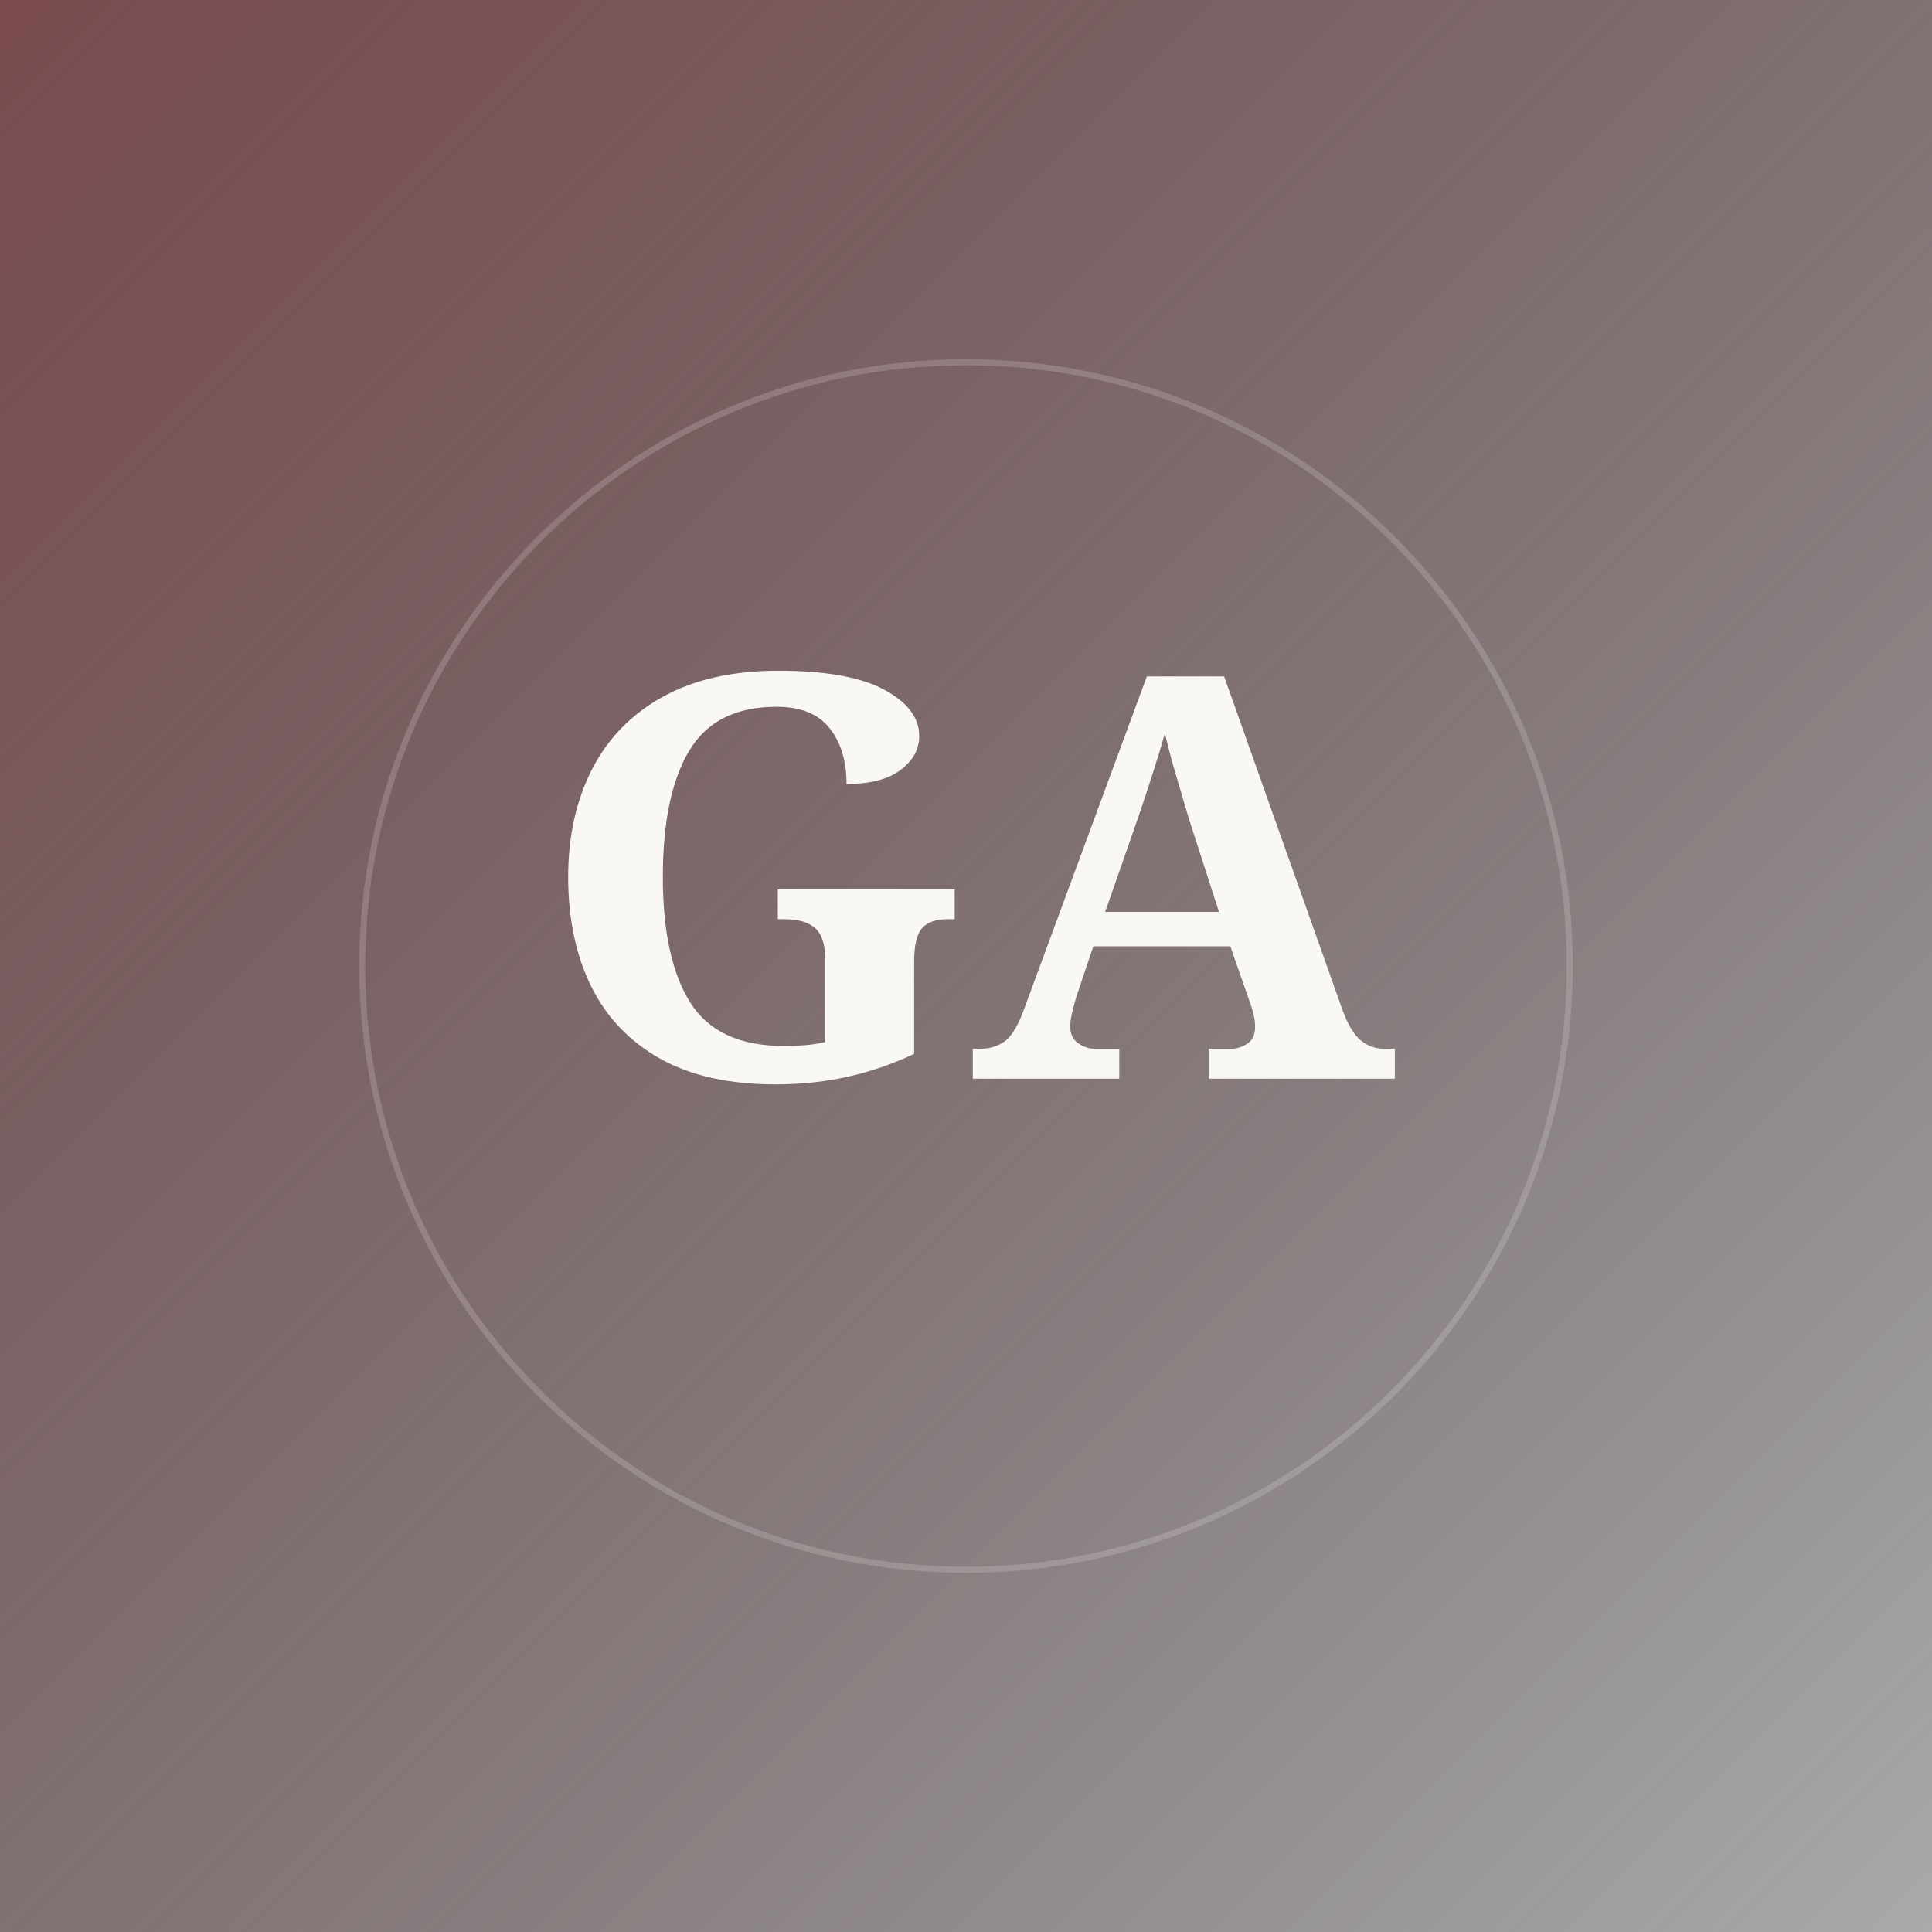
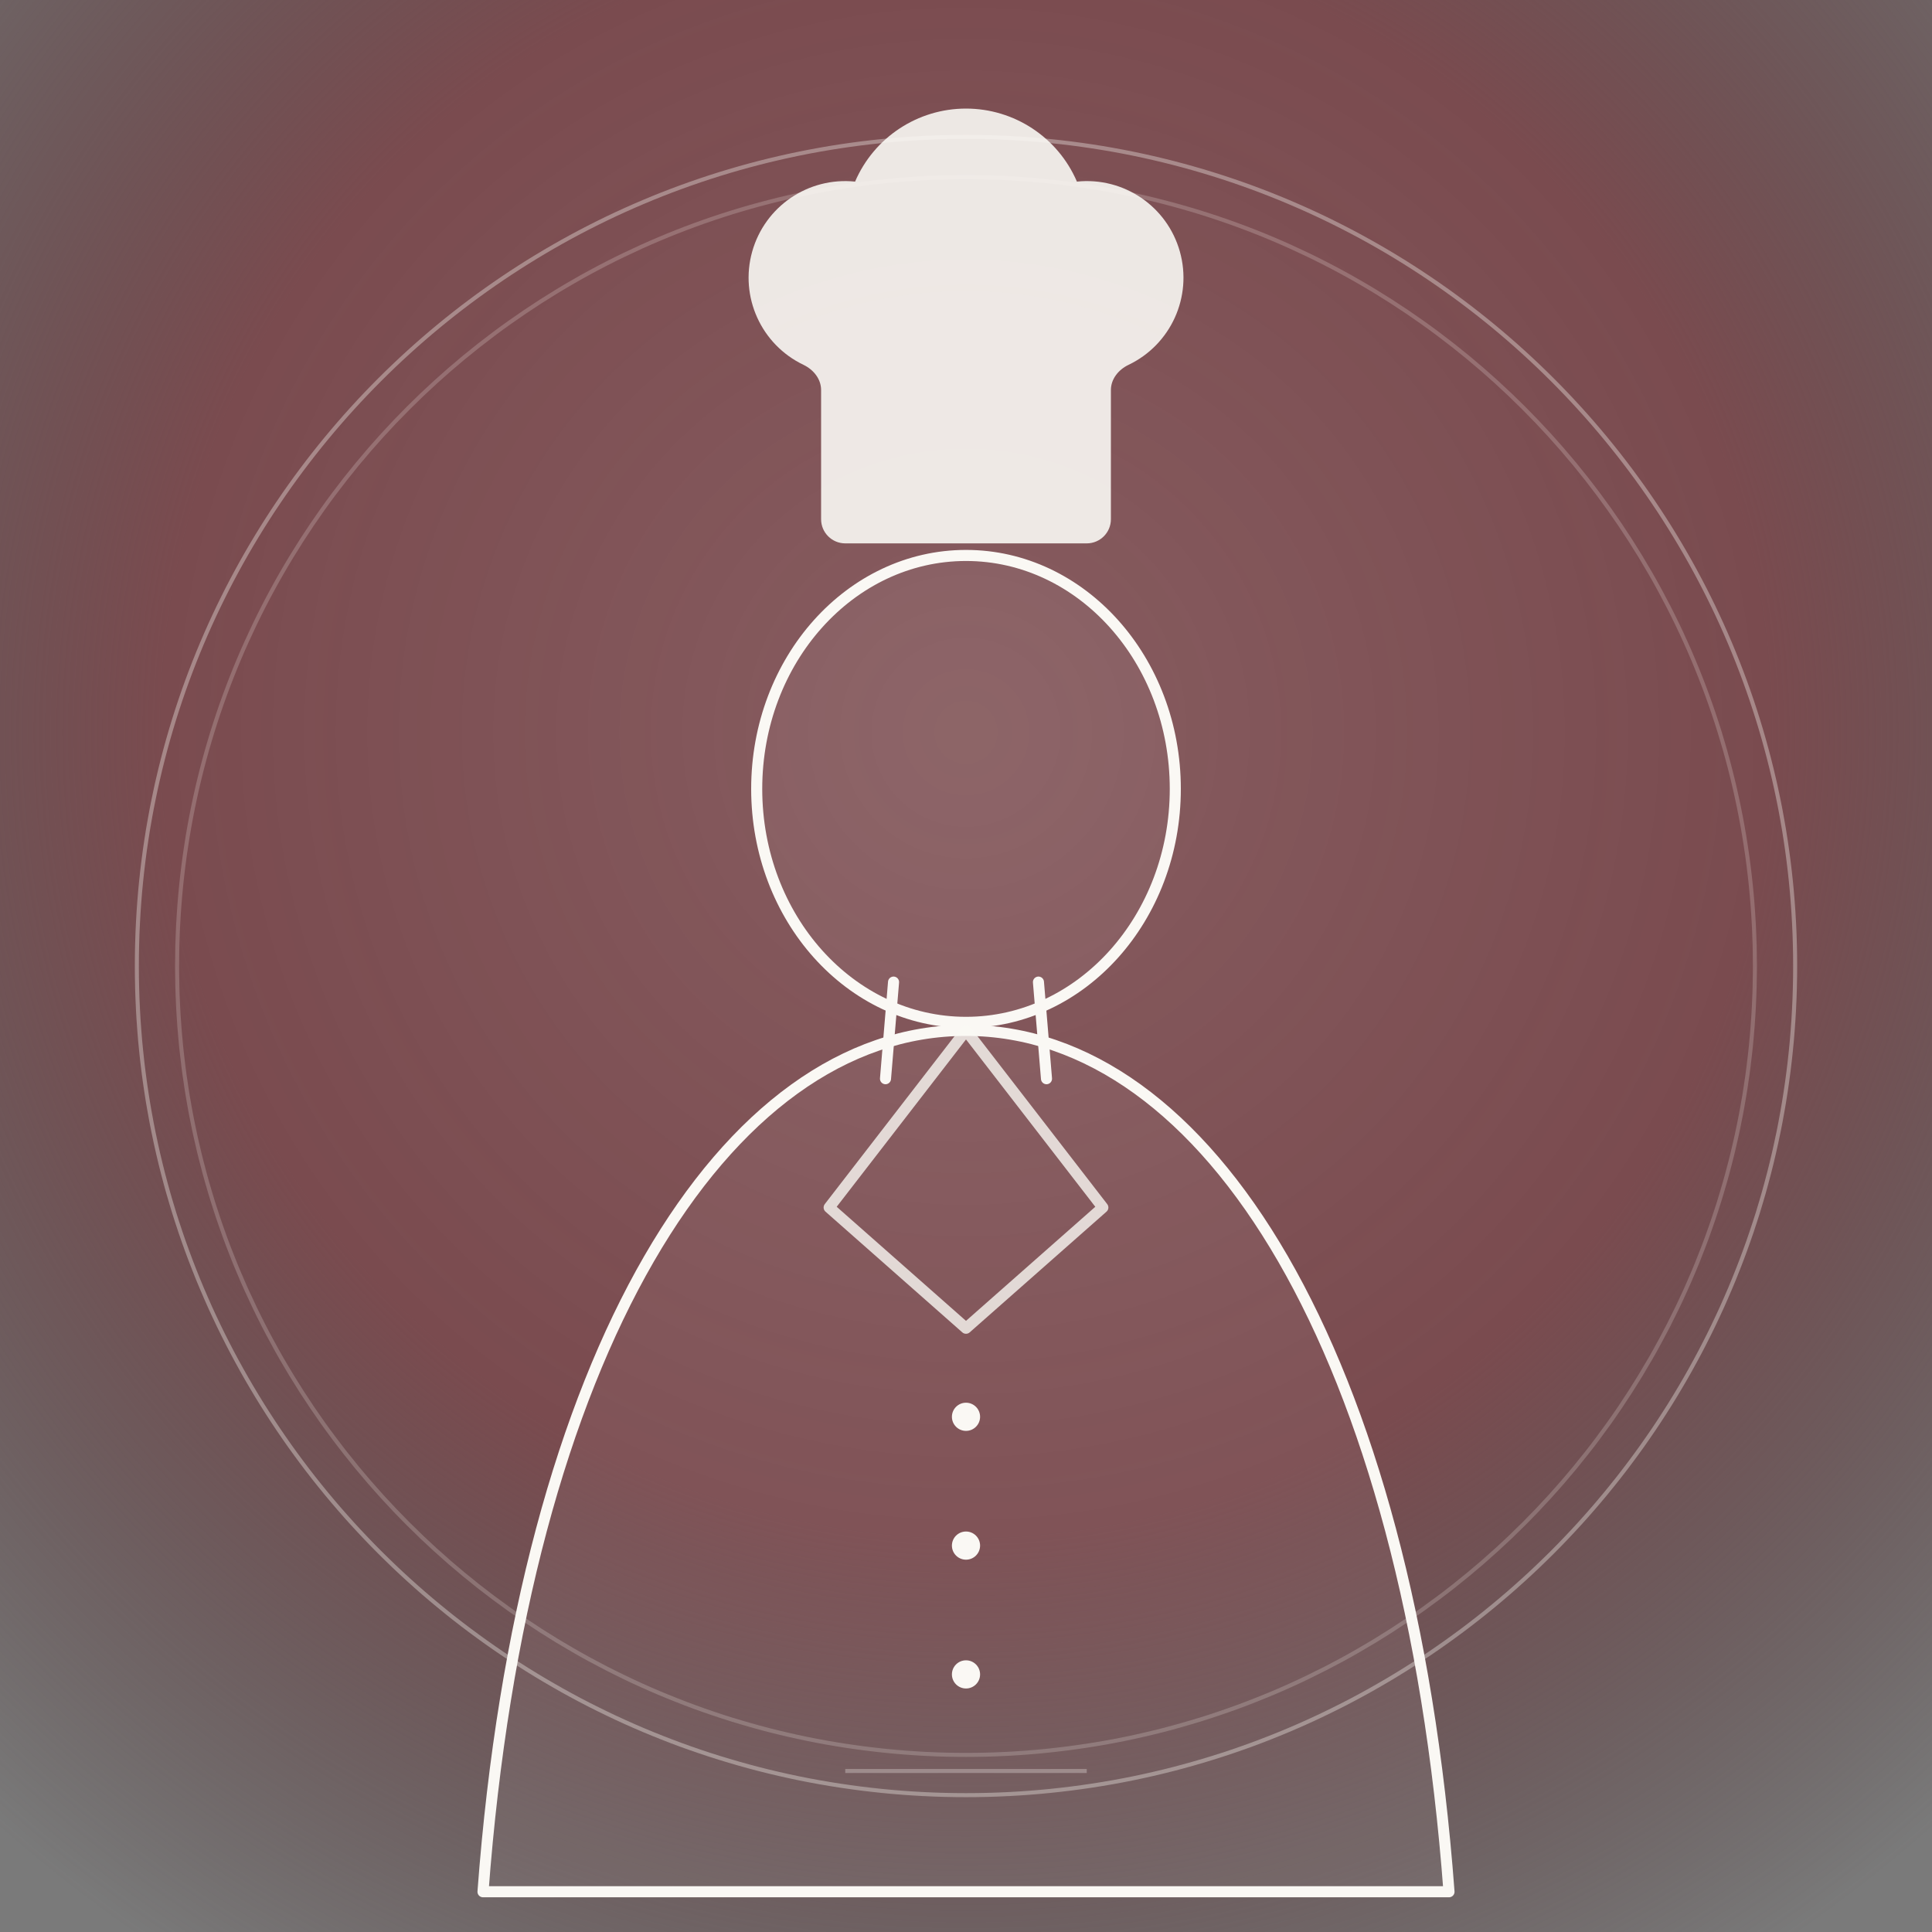
- <svg xmlns="http://www.w3.org/2000/svg" width="480" height="480" viewBox="0 0 480 480" role="img" aria-label="Grant Achatz">
+ <svg xmlns="http://www.w3.org/2000/svg" width="480" height="480" viewBox="0 0 480 480" role="img" aria-label="grant-achatz">
  <defs>
-     <linearGradient id="g" x1="0%" y1="0%" x2="100%" y2="100%">
-       <stop offset="0%" stop-color="#7A4B4F" />
-       <stop offset="100%" stop-color="#0D0D0D" stop-opacity="0.35" />
-     </linearGradient>
+     <radialGradient id="bg" cx="50%" cy="38%" r="75%">
+       <stop offset="0%" stop-color="#7A4B4F" stop-opacity="0.9" />
+       <stop offset="55%" stop-color="#7A4B4F" />
+       <stop offset="100%" stop-color="#0D0D0D" stop-opacity="0.55" />
+     </radialGradient>
  </defs>
-   <rect width="480" height="480" fill="url(#g)" />
-   <circle cx="240" cy="240" r="150" fill="none" stroke="#FAF8F4" stroke-opacity="0.18" stroke-width="1.5" />
-   <text x="240" y="268" font-family="Georgia, 'Playfair Display', 'Noto Serif JP', serif" font-size="140" font-weight="700" fill="#FAF8F4" text-anchor="middle">GA</text>
+   <rect width="480" height="480" fill="url(#bg)" />
+   <circle cx="240" cy="240" r="206" fill="none" stroke="#FAF8F4" stroke-opacity="0.35" stroke-width="1" />
+   <circle cx="240" cy="240" r="196" fill="none" stroke="#FAF8F4" stroke-opacity="0.2" stroke-width="1" />
+   <g transform="translate(168,9) scale(6)" fill="#FAF8F4" fill-opacity="0.9" stroke="none">
+     <path d="M17 21a1 1 0 0 0 1-1v-5.35c0-.457.316-.844.727-1.041a4 4 0 0 0-2.134-7.589 5 5 0 0 0-9.186 0 4 4 0 0 0-2.134 7.588c.411.198.727.585.727 1.041V20a1 1 0 0 0 1 1Z" />
+     <path d="M6 17h12" />
+   </g>
+   <g fill="none" stroke="#FAF8F4" stroke-width="2.75" stroke-linecap="round" stroke-linejoin="round">
+     <ellipse cx="240" cy="196" rx="52" ry="58" fill="#FAF8F4" fill-opacity="0.05" />
+     <path d="M 222 244 L 220 268 M 258 244 L 260 268" />
+     <path d="M 240 256              C 180 256 130 336 120 470              L 360 470              C 350 336 300 256 240 256 Z" fill="#FAF8F4" fill-opacity="0.05" />
+     <path d="M 240 256 L 206 300 L 240 330 L 274 300 Z" stroke-opacity="0.8" />
+     <circle cx="240" cy="352" r="3.5" fill="#FAF8F4" stroke="none" />
+     <circle cx="240" cy="384" r="3.5" fill="#FAF8F4" stroke="none" />
+     <circle cx="240" cy="416" r="3.5" fill="#FAF8F4" stroke="none" />
+   </g>
+   <path d="M 210 440 L 270 440" stroke="#FAF8F4" stroke-opacity="0.3" stroke-width="1" />
</svg>
